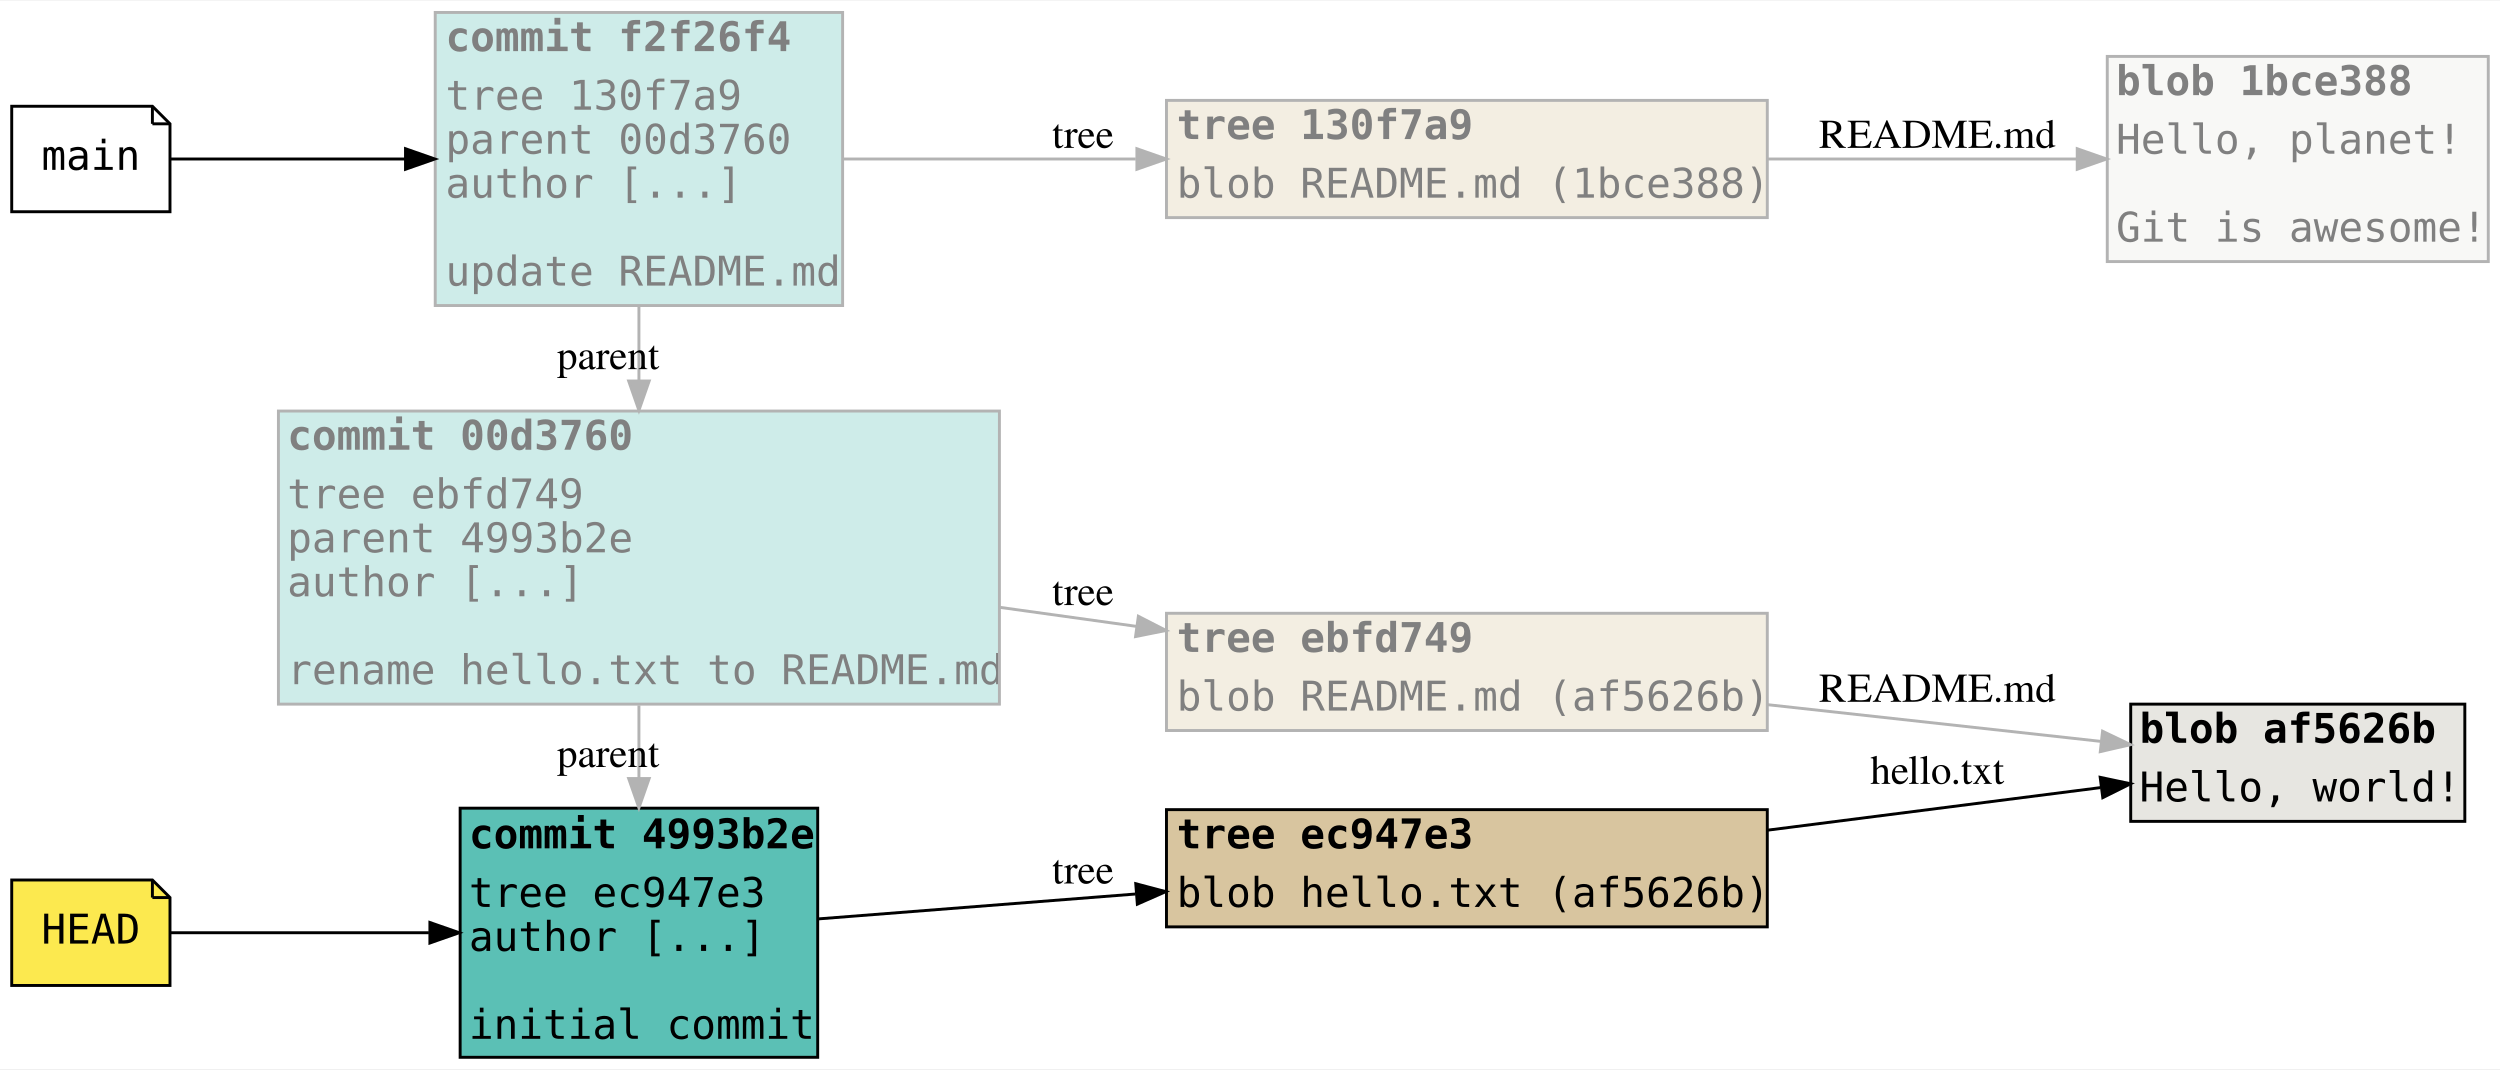
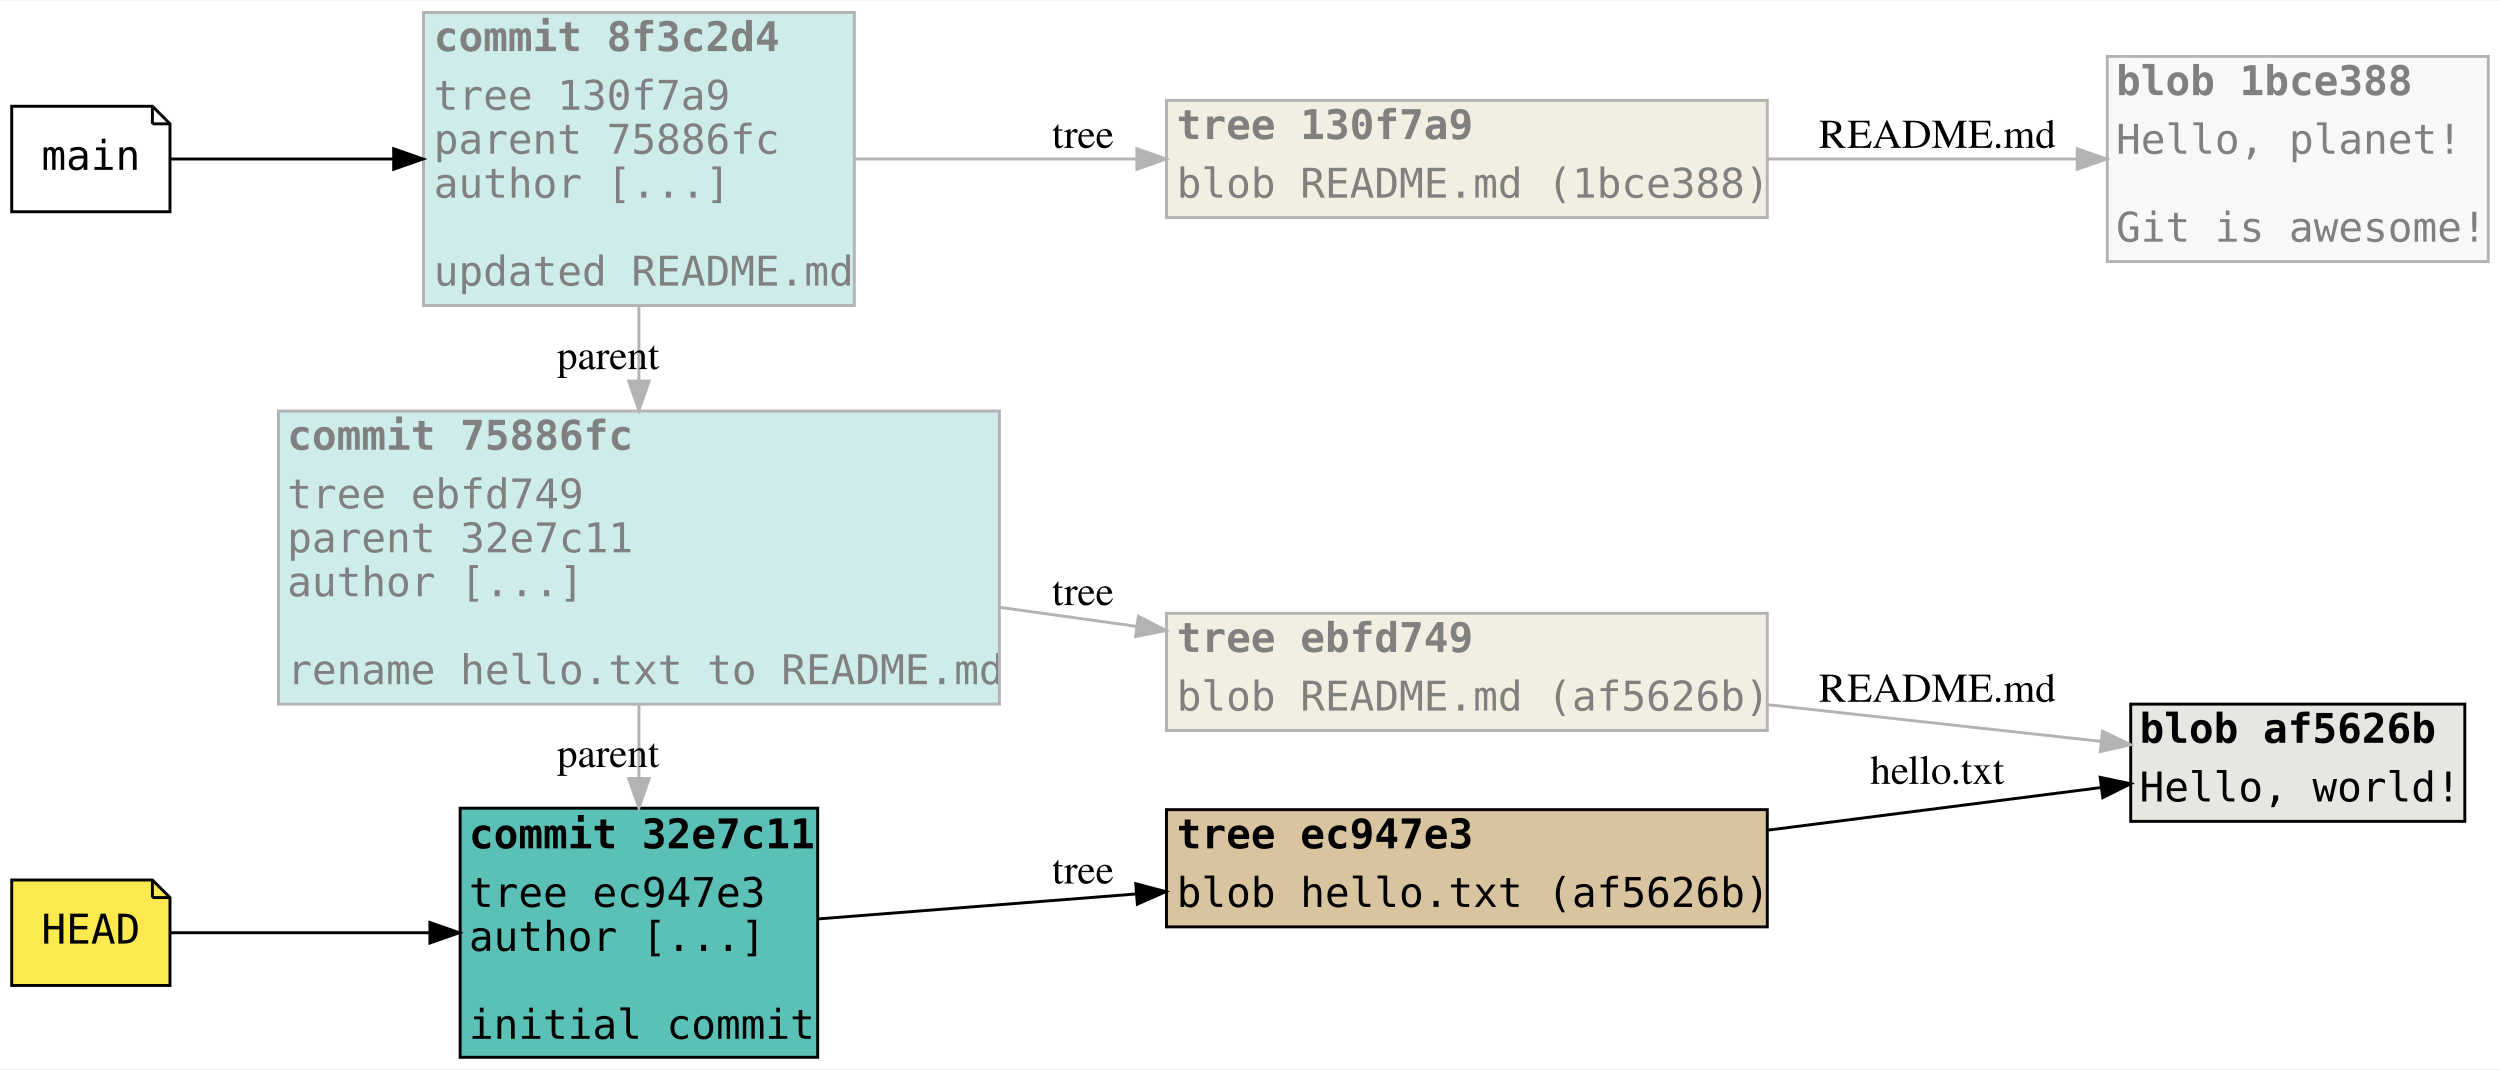
<svg xmlns="http://www.w3.org/2000/svg" width="853pt" height="365pt" viewBox="0.00 0.00 853.00 364.50">
  <g id="graph0" class="graph" transform="scale(1 1) rotate(0) translate(4 360.5)">
    <polygon fill="white" stroke="transparent" points="-4,4 -4,-360.5 849,-360.5 849,4 -4,4" />
    <g id="node1" class="node">
      <polygon fill="#5bc0b5" stroke="transparent" points="153,0 153,-85 275,-85 275,0 153,0" />
-       <text text-anchor="start" x="156" y="-71.3" font-family="monospace" font-weight="bold" font-size="14.00" fill="#000000">commit 4993b2e</text>
+       <text text-anchor="start" x="156" y="-71.3" font-family="monospace" font-weight="bold" font-size="14.00" fill="#000000">commit 32e7c11</text>
      <text text-anchor="start" x="156" y="-51.3" font-family="monospace" font-size="14.00" fill="#000000">tree ec947e3  </text>
      <text text-anchor="start" x="156" y="-36.3" font-family="monospace" font-size="14.00" fill="#000000">author [...]  </text>
      <text text-anchor="start" x="156" y="-21.3" font-family="monospace" font-size="14.00" fill="#000000">              </text>
      <text text-anchor="start" x="156" y="-6.3" font-family="monospace" font-size="14.00" fill="#000000">initial commit</text>
      <polygon fill="none" stroke="#000000" points="153,0 153,-85 275,-85 275,0 153,0" />
    </g>
    <g id="node2" class="node">
      <polygon fill="#d8c59f" stroke="transparent" points="394,-44.5 394,-84.5 599,-84.5 599,-44.5 394,-44.5" />
      <text text-anchor="start" x="397.5" y="-71.3" font-family="monospace" font-weight="bold" font-size="14.00" fill="#000000">tree ec947e3</text>
      <text text-anchor="start" x="397.5" y="-51.3" font-family="monospace" font-size="14.00" fill="#000000">blob hello.txt (af5626b)</text>
      <polygon fill="none" stroke="#000000" points="394,-44.5 394,-84.5 599,-84.5 599,-44.5 394,-44.5" />
    </g>
    <g id="edge1" class="edge">
      <path fill="none" stroke="#000000" d="M275.17,-47.22C306.74,-49.7 346.44,-52.81 383.41,-55.71" />
      <polygon fill="#000000" stroke="#000000" points="383.52,-59.23 393.76,-56.52 384.06,-52.25 383.52,-59.23" />
      <text text-anchor="middle" x="365.5" y="-59.3" font-family="Times,serif" font-size="14.00">tree</text>
    </g>
    <g id="node3" class="node">
      <polygon fill="#e7e6e1" stroke="transparent" points="723,-80.5 723,-120.5 837,-120.5 837,-80.5 723,-80.5" />
      <text text-anchor="start" x="726" y="-107.3" font-family="monospace" font-weight="bold" font-size="14.00" fill="#000000">blob af5626b</text>
      <text text-anchor="start" x="726" y="-87.3" font-family="monospace" font-size="14.00" fill="#000000">Hello, world!</text>
      <polygon fill="none" stroke="#000000" points="723,-80.5 723,-120.5 837,-120.5 837,-80.5 723,-80.5" />
    </g>
    <g id="edge2" class="edge">
      <path fill="none" stroke="#000000" d="M599.13,-77.5C636.95,-82.33 678.86,-87.69 712.71,-92.02" />
      <polygon fill="#000000" stroke="#000000" points="712.58,-95.53 722.94,-93.33 713.47,-88.59 712.58,-95.53" />
      <text text-anchor="middle" x="657" y="-93.3" font-family="Times,serif" font-size="14.00">hello.txt</text>
    </g>
    <g id="node4" class="node">
-       <polygon fill="#ceece9" stroke="transparent" points="144.5,-256.5 144.5,-356.5 283.5,-356.5 283.5,-256.5 144.5,-256.5" />
-       <text text-anchor="start" x="148" y="-343.3" font-family="monospace" font-weight="bold" font-size="14.00" fill="#808080">commit f2f26f4</text>
-       <text text-anchor="start" x="148" y="-323.3" font-family="monospace" font-size="14.00" fill="#808080">tree 130f7a9    </text>
-       <text text-anchor="start" x="148" y="-308.3" font-family="monospace" font-size="14.00" fill="#808080">parent 00d3760  </text>
-       <text text-anchor="start" x="148" y="-293.3" font-family="monospace" font-size="14.00" fill="#808080">author [...]    </text>
-       <text text-anchor="start" x="148" y="-278.3" font-family="monospace" font-size="14.00" fill="#808080">                </text>
-       <text text-anchor="start" x="148" y="-263.3" font-family="monospace" font-size="14.00" fill="#808080">update README.md</text>
-       <polygon fill="none" stroke="#b3b3b3" points="144.5,-256.5 144.5,-356.5 283.5,-356.5 283.5,-256.5 144.5,-256.5" />
+       <polygon fill="#ceece9" stroke="transparent" points="140.5,-256.5 140.5,-356.5 287.5,-356.5 287.5,-256.5 140.5,-256.5" />
+       <text text-anchor="start" x="144" y="-343.3" font-family="monospace" font-weight="bold" font-size="14.00" fill="#808080">commit 8f3c2d4</text>
+       <text text-anchor="start" x="144" y="-323.3" font-family="monospace" font-size="14.00" fill="#808080">tree 130f7a9     </text>
+       <text text-anchor="start" x="144" y="-308.3" font-family="monospace" font-size="14.00" fill="#808080">parent 75886fc   </text>
+       <text text-anchor="start" x="144" y="-293.3" font-family="monospace" font-size="14.00" fill="#808080">author [...]     </text>
+       <text text-anchor="start" x="144" y="-278.3" font-family="monospace" font-size="14.00" fill="#808080">                 </text>
+       <text text-anchor="start" x="144" y="-263.3" font-family="monospace" font-size="14.00" fill="#808080">updated README.md</text>
+       <polygon fill="none" stroke="#b3b3b3" points="140.5,-256.5 140.5,-356.5 287.5,-356.5 287.5,-256.5 140.5,-256.5" />
    </g>
    <g id="node5" class="node">
      <polygon fill="#f3eee2" stroke="transparent" points="394,-286.5 394,-326.5 599,-326.5 599,-286.5 394,-286.5" />
      <text text-anchor="start" x="397.5" y="-313.3" font-family="monospace" font-weight="bold" font-size="14.00" fill="#808080">tree 130f7a9</text>
      <text text-anchor="start" x="397.5" y="-293.3" font-family="monospace" font-size="14.00" fill="#808080">blob README.md (1bce388)</text>
      <polygon fill="none" stroke="#b3b3b3" points="394,-286.5 394,-326.5 599,-326.5 599,-286.5 394,-286.5" />
    </g>
    <g id="edge3" class="edge">
-       <path fill="none" stroke="#b3b3b3" d="M283.62,-306.5C313.68,-306.5 349.74,-306.5 383.51,-306.5" />
-       <polygon fill="#b3b3b3" stroke="#b3b3b3" points="383.91,-310 393.91,-306.5 383.91,-303 383.91,-310" />
+       <path fill="none" stroke="#b3b3b3" d="M287.6,-306.5C316.82,-306.5 351.2,-306.5 383.49,-306.5" />
+       <polygon fill="#b3b3b3" stroke="#b3b3b3" points="383.89,-310 393.89,-306.5 383.89,-303 383.89,-310" />
      <text text-anchor="middle" x="365.5" y="-310.3" font-family="Times,serif" font-size="14.00">tree</text>
    </g>
    <g id="node6" class="node">
      <polygon fill="#ceece9" stroke="transparent" points="91,-120.5 91,-220.5 337,-220.5 337,-120.5 91,-120.5" />
-       <text text-anchor="start" x="94" y="-207.3" font-family="monospace" font-weight="bold" font-size="14.00" fill="#808080">commit 00d3760</text>
+       <text text-anchor="start" x="94" y="-207.3" font-family="monospace" font-weight="bold" font-size="14.00" fill="#808080">commit 75886fc</text>
      <text text-anchor="start" x="94" y="-187.3" font-family="monospace" font-size="14.00" fill="#808080">tree ebfd749                 </text>
-       <text text-anchor="start" x="94" y="-172.3" font-family="monospace" font-size="14.00" fill="#808080">parent 4993b2e               </text>
+       <text text-anchor="start" x="94" y="-172.3" font-family="monospace" font-size="14.00" fill="#808080">parent 32e7c11               </text>
      <text text-anchor="start" x="94" y="-157.3" font-family="monospace" font-size="14.00" fill="#808080">author [...]                 </text>
      <text text-anchor="start" x="94" y="-142.3" font-family="monospace" font-size="14.00" fill="#808080">                             </text>
      <text text-anchor="start" x="94" y="-127.3" font-family="monospace" font-size="14.00" fill="#808080">rename hello.txt to README.md</text>
      <polygon fill="none" stroke="#b3b3b3" points="91,-120.5 91,-220.5 337,-220.5 337,-120.5 91,-120.5" />
    </g>
    <g id="edge4" class="edge">
      <path fill="none" stroke="#b3b3b3" d="M214,-256.45C214,-248.17 214,-239.51 214,-231.01" />
      <polygon fill="#b3b3b3" stroke="#b3b3b3" points="217.5,-230.75 214,-220.75 210.5,-230.76 217.5,-230.75" />
      <text text-anchor="middle" x="203.5" y="-234.8" font-family="Times,serif" font-size="14.00">parent</text>
    </g>
    <g id="node7" class="node">
      <polygon fill="#f8f8f6" stroke="transparent" points="715,-271.5 715,-341.5 845,-341.5 845,-271.5 715,-271.5" />
      <text text-anchor="start" x="718" y="-328.3" font-family="monospace" font-weight="bold" font-size="14.00" fill="#808080">blob 1bce388</text>
      <text text-anchor="start" x="718" y="-308.3" font-family="monospace" font-size="14.00" fill="#808080">Hello, planet! </text>
      <text text-anchor="start" x="718" y="-293.3" font-family="monospace" font-size="14.00" fill="#808080">               </text>
      <text text-anchor="start" x="718" y="-278.3" font-family="monospace" font-size="14.00" fill="#808080">Git is awesome!</text>
      <polygon fill="none" stroke="#b3b3b3" points="715,-271.5 715,-341.5 845,-341.5 845,-271.5 715,-271.5" />
    </g>
    <g id="edge5" class="edge">
      <path fill="none" stroke="#b3b3b3" d="M599.13,-306.5C633.94,-306.5 672.23,-306.5 704.5,-306.5" />
      <polygon fill="#b3b3b3" stroke="#b3b3b3" points="704.75,-310 714.75,-306.5 704.75,-303 704.75,-310" />
      <text text-anchor="middle" x="657" y="-310.3" font-family="Times,serif" font-size="14.00">README.md</text>
    </g>
    <g id="edge7" class="edge">
      <path fill="none" stroke="#b3b3b3" d="M214,-120.07C214,-111.94 214,-103.5 214,-95.32" />
      <polygon fill="#b3b3b3" stroke="#b3b3b3" points="217.5,-95.12 214,-85.12 210.5,-95.12 217.5,-95.12" />
      <text text-anchor="middle" x="203.5" y="-99.05" font-family="Times,serif" font-size="14.00">parent</text>
    </g>
    <g id="node8" class="node">
      <polygon fill="#f3eee2" stroke="transparent" points="394,-111.5 394,-151.5 599,-151.5 599,-111.5 394,-111.5" />
      <text text-anchor="start" x="397.5" y="-138.3" font-family="monospace" font-weight="bold" font-size="14.00" fill="#808080">tree ebfd749</text>
      <text text-anchor="start" x="397.5" y="-118.3" font-family="monospace" font-size="14.00" fill="#808080">blob README.md (af5626b)</text>
      <polygon fill="none" stroke="#b3b3b3" points="394,-111.5 394,-151.5 599,-151.5 599,-111.5 394,-111.5" />
    </g>
    <g id="edge6" class="edge">
      <path fill="none" stroke="#b3b3b3" d="M337.22,-153.51C352.72,-151.35 368.52,-149.16 383.84,-147.02" />
      <polygon fill="#b3b3b3" stroke="#b3b3b3" points="384.41,-150.48 393.84,-145.64 383.45,-143.55 384.41,-150.48" />
      <text text-anchor="middle" x="365.5" y="-154.3" font-family="Times,serif" font-size="14.00">tree</text>
    </g>
    <g id="edge8" class="edge">
      <path fill="none" stroke="#b3b3b3" d="M599.13,-120.31C636.95,-116.14 678.86,-111.53 712.71,-107.8" />
      <polygon fill="#b3b3b3" stroke="#b3b3b3" points="713.39,-111.25 722.94,-106.67 712.62,-104.29 713.39,-111.25" />
      <text text-anchor="middle" x="657" y="-121.3" font-family="Times,serif" font-size="14.00">README.md</text>
    </g>
    <g id="node9" class="node">
      <polygon fill="white" stroke="black" points="48,-324.5 0,-324.5 0,-288.5 54,-288.5 54,-318.5 48,-324.5" />
      <polyline fill="none" stroke="black" points="48,-324.5 48,-318.5 " />
      <polyline fill="none" stroke="black" points="54,-318.5 48,-318.5 " />
      <text text-anchor="middle" x="27" y="-302.8" font-family="monospace" font-size="14.00">main</text>
    </g>
    <g id="edge9" class="edge">
-       <path fill="none" stroke="black" d="M54.11,-306.5C75.05,-306.5 105.58,-306.5 134.29,-306.5" />
-       <polygon fill="black" stroke="black" points="134.36,-310 144.36,-306.5 134.36,-303 134.36,-310" />
+       <path fill="none" stroke="black" d="M54.11,-306.5C74.07,-306.5 102.75,-306.5 130.26,-306.5" />
+       <polygon fill="black" stroke="black" points="130.32,-310 140.32,-306.5 130.32,-303 130.32,-310" />
    </g>
    <g id="node10" class="node">
      <polygon fill="#fce94f" stroke="black" points="48,-60.5 0,-60.5 0,-24.5 54,-24.5 54,-54.5 48,-60.5" />
      <polyline fill="none" stroke="black" points="48,-60.5 48,-54.5 " />
      <polyline fill="none" stroke="black" points="54,-54.5 48,-54.5 " />
      <text text-anchor="middle" x="27" y="-38.8" font-family="monospace" font-size="14.00">HEAD</text>
    </g>
    <g id="edge10" class="edge">
      <path fill="none" stroke="black" d="M54.11,-42.5C77.02,-42.5 111.41,-42.5 142.34,-42.5" />
      <polygon fill="black" stroke="black" points="142.68,-46 152.68,-42.5 142.68,-39 142.68,-46" />
    </g>
  </g>
</svg>
